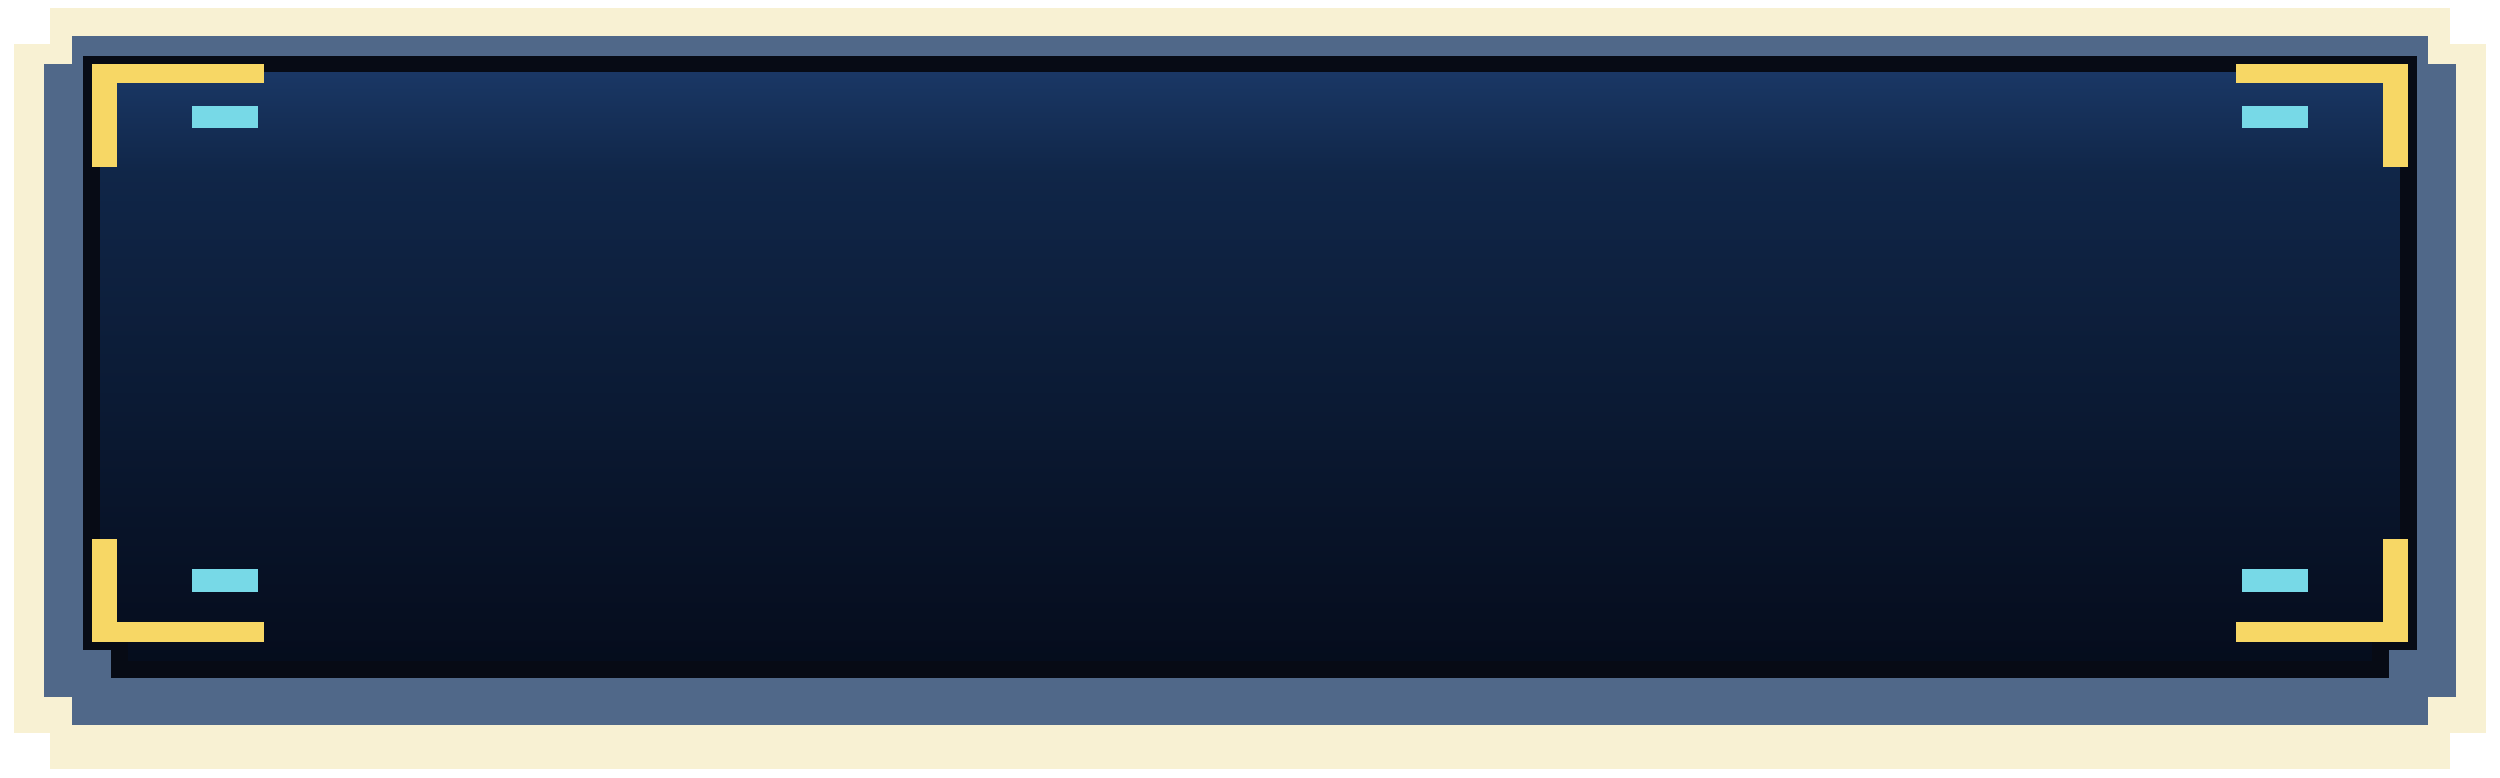
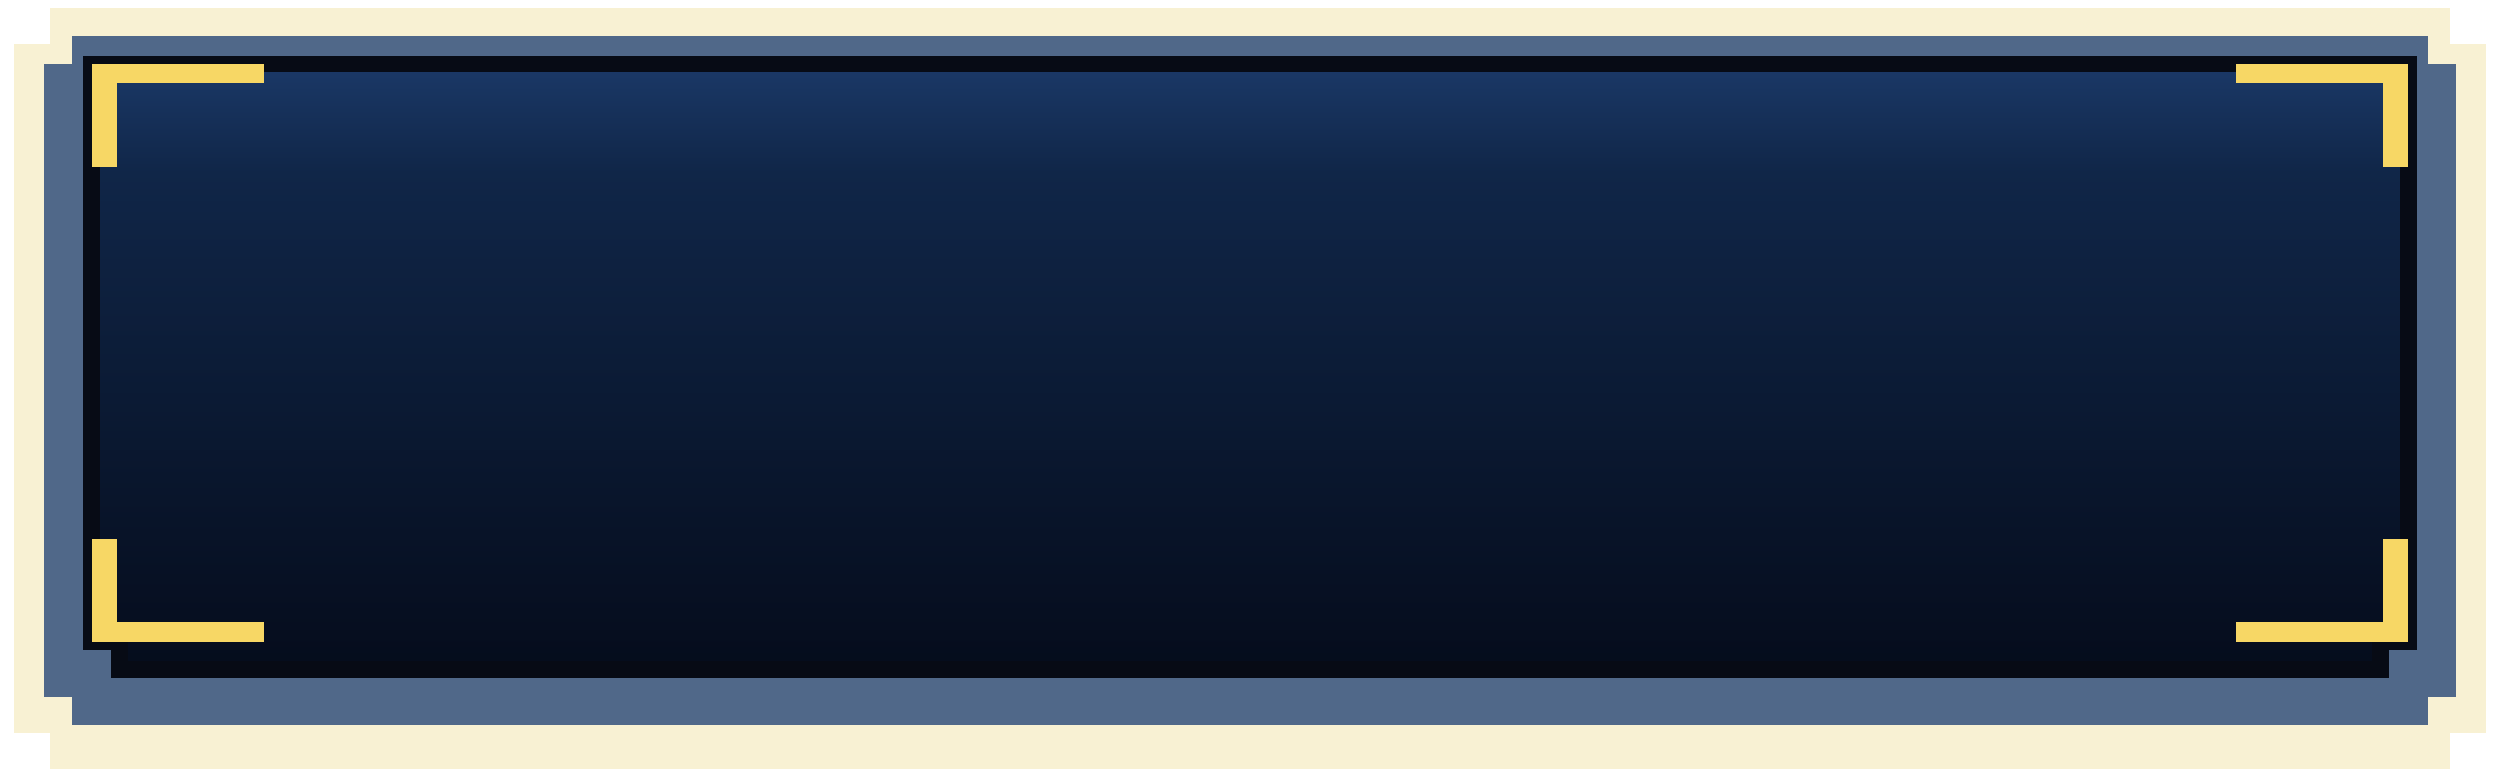
<svg xmlns="http://www.w3.org/2000/svg" viewBox="0 0 900 280" preserveAspectRatio="none">
  <defs>
    <linearGradient id="panel" x1="0" y1="0" x2="0" y2="1">
      <stop stop-color="#1b3968" />
      <stop offset=".18" stop-color="#102648" />
      <stop offset="1" stop-color="#050c1c" />
    </linearGradient>
  </defs>
  <g shape-rendering="crispEdges">
    <path d="M18 3h864v13h13v248h-13v13H18V264H5V16h13z" fill="#f8f1d3" />
    <path d="M26 13h848v10h10v228h-10v10H26v-10H16V23h10z" fill="#506889" />
    <path d="M33 23h834v208h-10v10H43v-10H33z" fill="url(#panel)" stroke="#070b15" stroke-width="6" />
    <path d="M33 23h62v7H42v30h-9zm834 0h-62v7h53v30h9zM33 231h62v-7H42v-30h-9zm834 0h-62v-7h53v-30h9z" fill="#f7d765" />
-     <path d="M69 38h24v8H69zm738 0h24v8h-24zM69 205h24v8H69zm738 0h24v8h-24z" fill="#77d9e7" />
  </g>
</svg>
